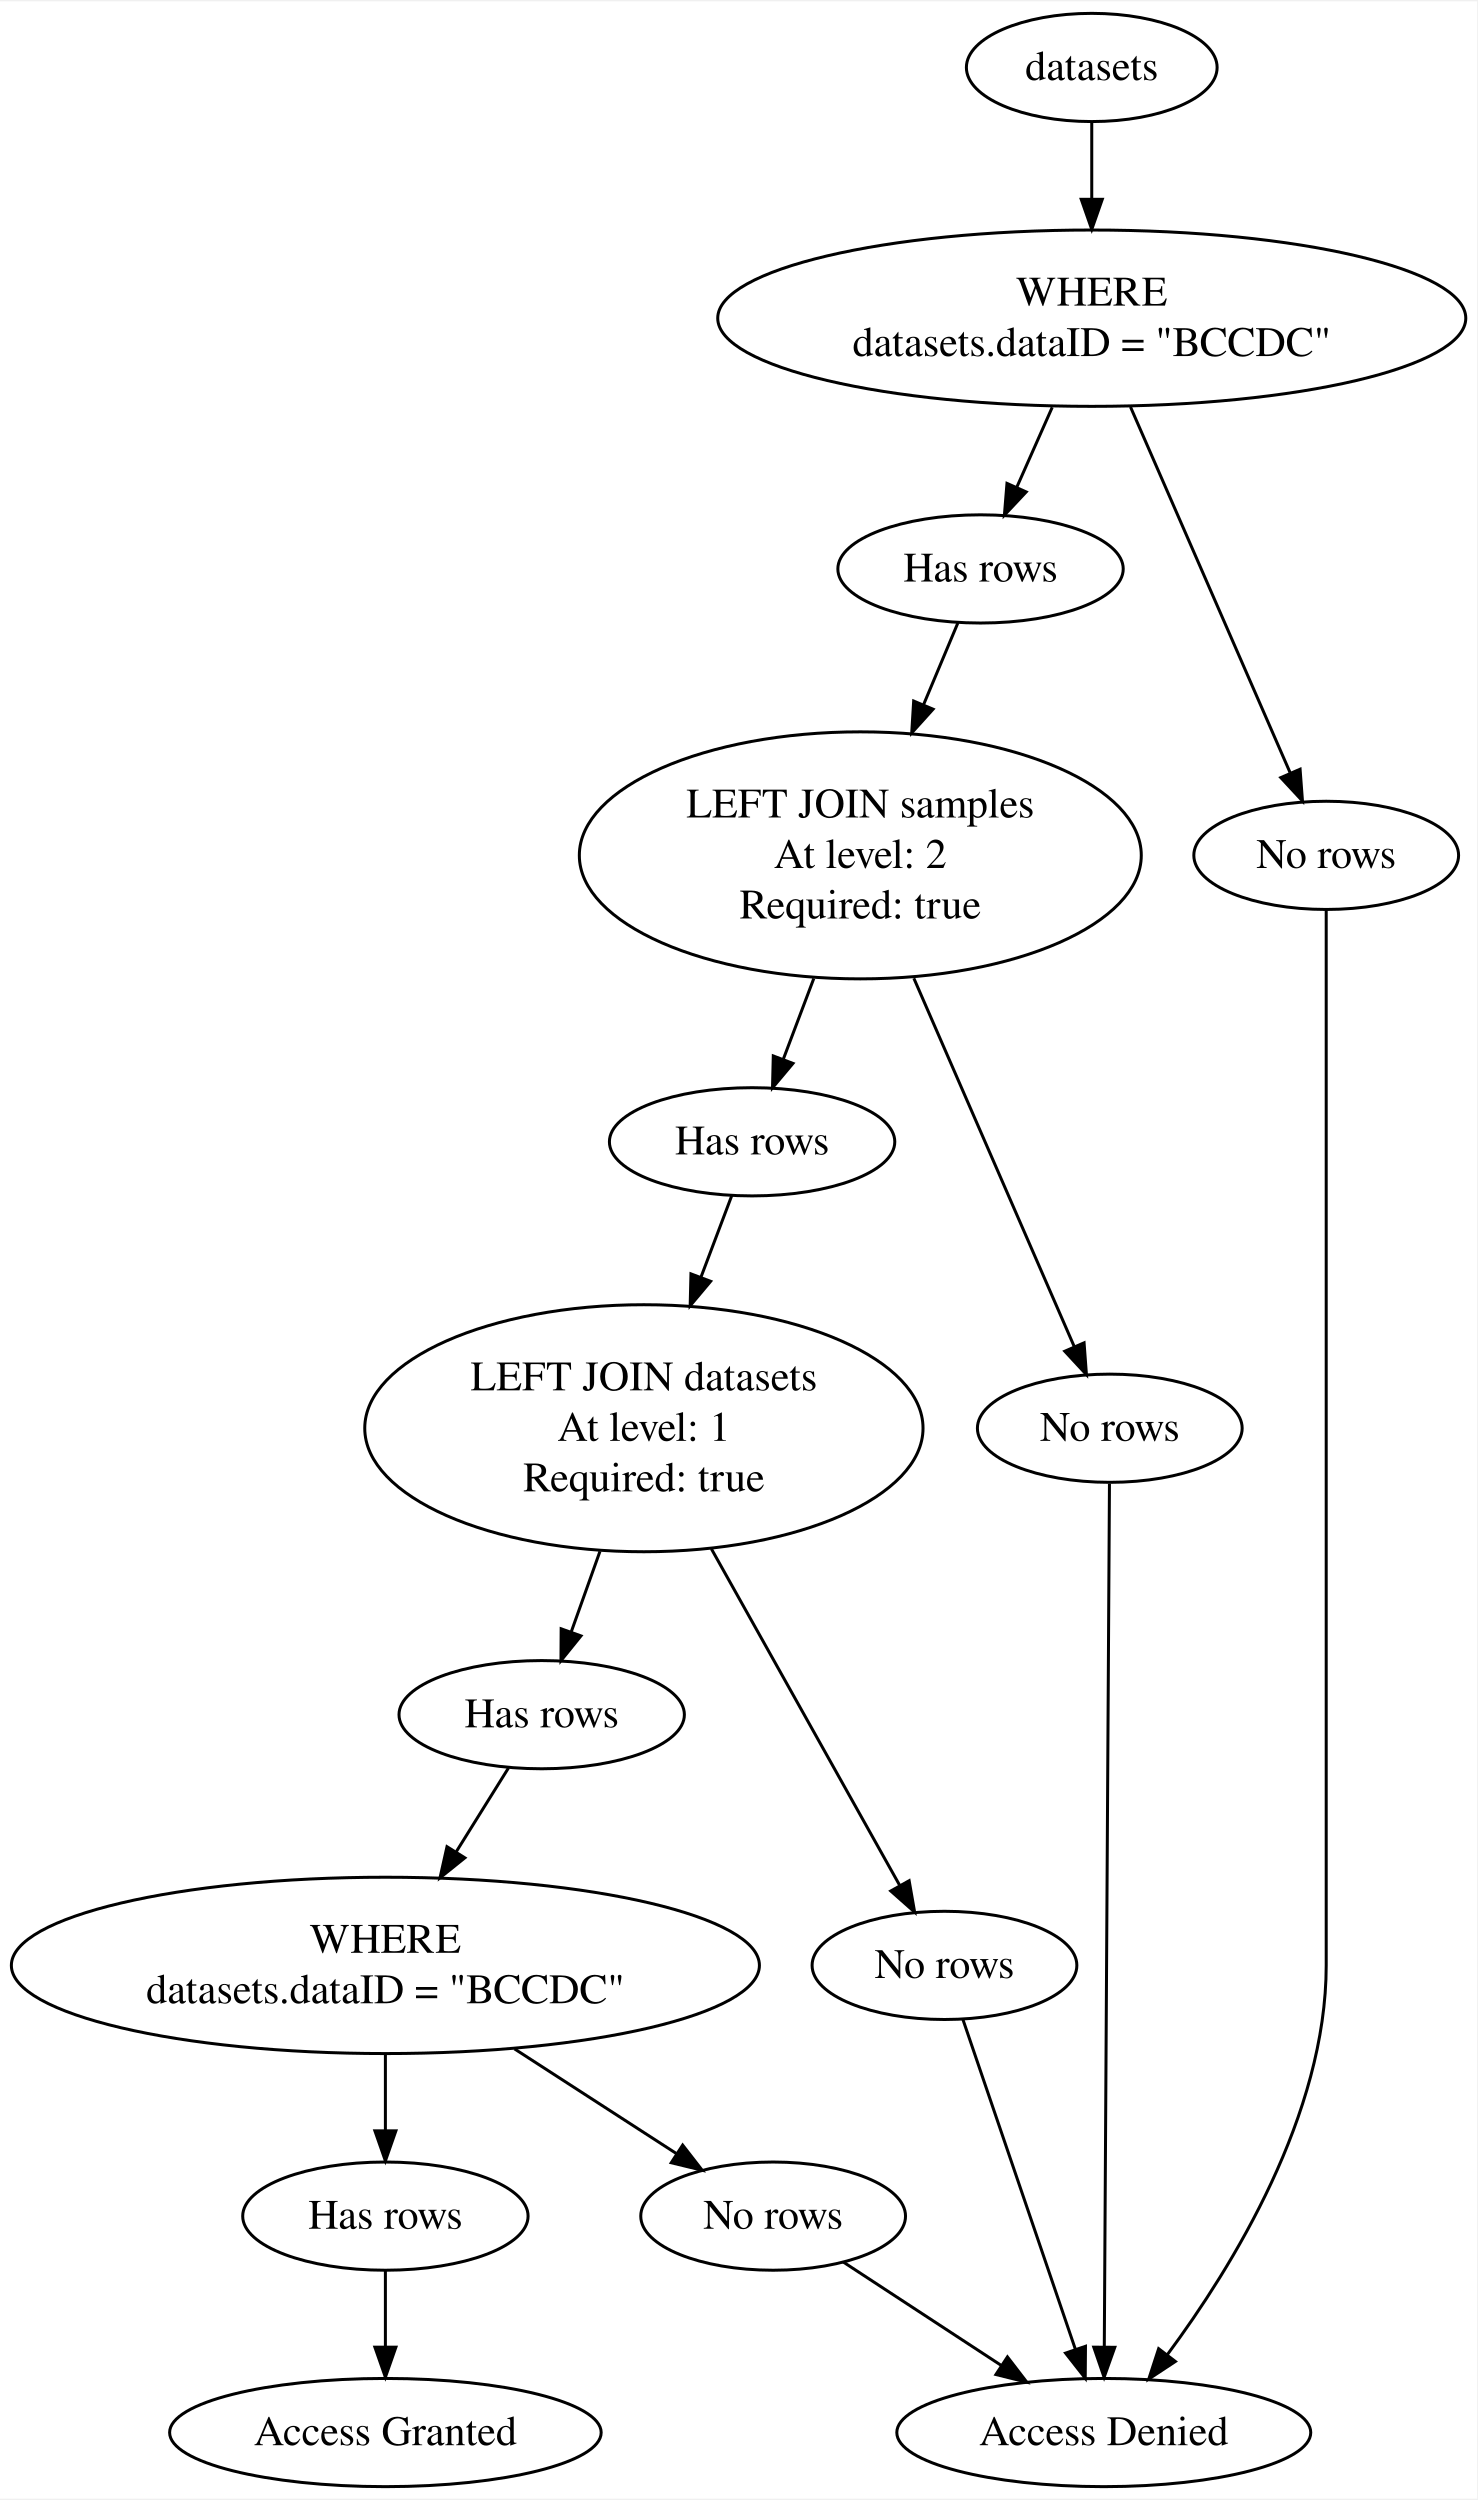
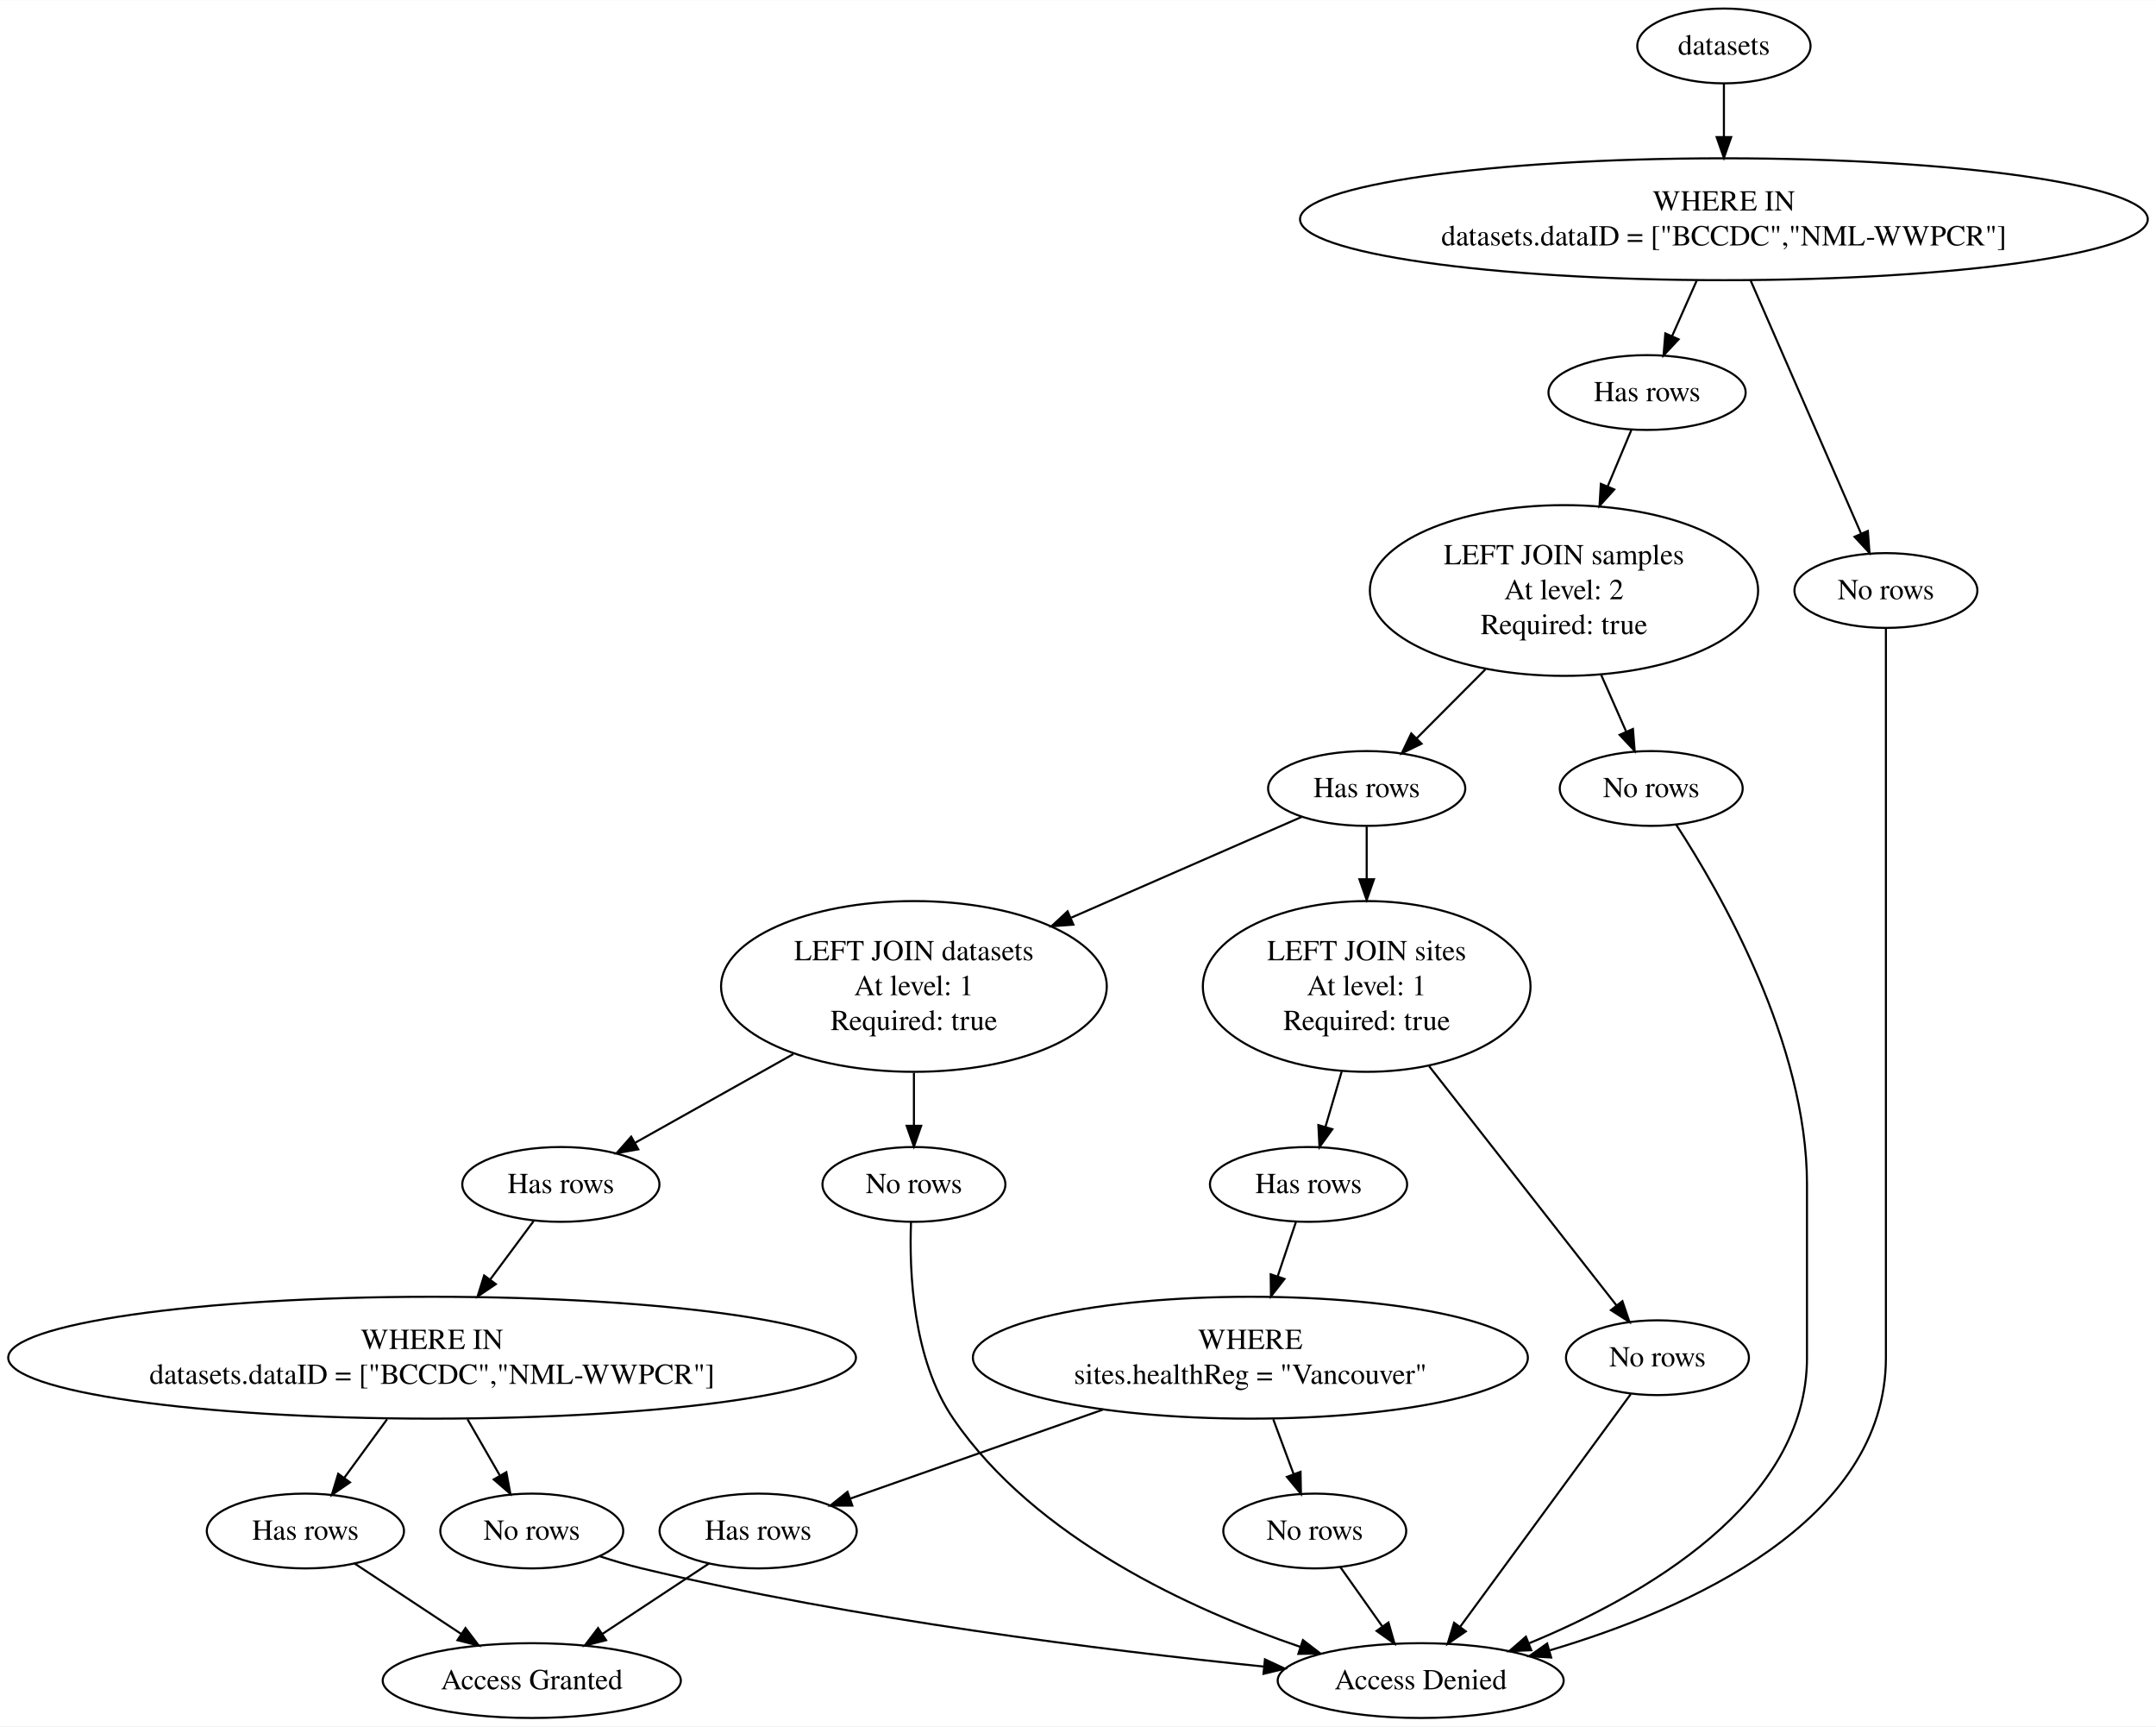
- <svg xmlns="http://www.w3.org/2000/svg" width="491pt" height="831pt" viewBox="0.00 0.00 491.43 830.84">
+ <svg xmlns="http://www.w3.org/2000/svg" width="1038pt" height="831pt" viewBox="0.00 0.00 1038.09 830.84">
  <g id="graph0" class="graph" transform="scale(1 1) rotate(0) translate(4 826.8427)">
-     <polygon fill="#ffffff" stroke="transparent" points="-4,4 -4,-826.843 487.435,-826.843 487.435,4 -4,4" />
+     <polygon fill="#ffffff" stroke="transparent" points="-4,4 -4,-826.843 1034.088,-826.843 1034.088,4 -4,4" />
    <g id="node1" class="node">
-       <ellipse fill="none" stroke="#000000" cx="359.217" cy="-804.843" rx="41.708" ry="18" />
-       <text text-anchor="middle" x="359.217" y="-800.643" font-family="Times,serif" font-size="14.00" fill="#000000">datasets</text>
+       <ellipse fill="none" stroke="#000000" cx="826.044" cy="-804.843" rx="41.708" ry="18" />
+       <text text-anchor="middle" x="826.044" y="-800.643" font-family="Times,serif" font-size="14.00" fill="#000000">datasets</text>
    </g>
    <g id="node2" class="node">
-       <ellipse fill="none" stroke="#000000" cx="359.217" cy="-721.427" rx="124.435" ry="29.331" />
-       <text text-anchor="middle" x="359.217" y="-725.627" font-family="Times,serif" font-size="14.00" fill="#000000">WHERE</text>
-       <text text-anchor="middle" x="359.217" y="-708.827" font-family="Times,serif" font-size="14.00" fill="#000000">datasets.dataID = "BCCDC"</text>
+       <ellipse fill="none" stroke="#000000" cx="826.044" cy="-721.427" rx="204.088" ry="29.331" />
+       <text text-anchor="middle" x="826.044" y="-725.627" font-family="Times,serif" font-size="14.00" fill="#000000">WHERE IN</text>
+       <text text-anchor="middle" x="826.044" y="-708.827" font-family="Times,serif" font-size="14.00" fill="#000000">datasets.dataID = ["BCCDC","NML-WWPCR"]</text>
    </g>
    <g id="edge1" class="edge">
-       <path fill="none" stroke="#000000" d="M359.217,-786.743C359.217,-779.153 359.217,-770.009 359.217,-760.997" />
-       <polygon fill="#000000" stroke="#000000" points="362.717,-760.97 359.217,-750.97 355.717,-760.97 362.717,-760.97" />
+       <path fill="none" stroke="#000000" d="M826.044,-786.743C826.044,-779.153 826.044,-770.009 826.044,-760.997" />
+       <polygon fill="#000000" stroke="#000000" points="829.544,-760.97 826.044,-750.97 822.544,-760.97 829.544,-760.97" />
    </g>
    <g id="node3" class="node">
-       <ellipse fill="none" stroke="#000000" cx="322.217" cy="-638.011" rx="47.47" ry="18" />
-       <text text-anchor="middle" x="322.217" y="-633.811" font-family="Times,serif" font-size="14.00" fill="#000000">Has rows</text>
+       <ellipse fill="none" stroke="#000000" cx="789.044" cy="-638.011" rx="47.47" ry="18" />
+       <text text-anchor="middle" x="789.044" y="-633.811" font-family="Times,serif" font-size="14.00" fill="#000000">Has rows</text>
    </g>
    <g id="edge2" class="edge">
-       <path fill="none" stroke="#000000" d="M346.068,-691.783C342.205,-683.073 338.001,-673.595 334.214,-665.056" />
-       <polygon fill="#000000" stroke="#000000" points="337.409,-663.628 330.155,-655.906 331.01,-666.466 337.409,-663.628" />
+       <path fill="none" stroke="#000000" d="M812.895,-691.783C809.032,-683.073 804.827,-673.595 801.04,-665.056" />
+       <polygon fill="#000000" stroke="#000000" points="804.236,-663.628 796.981,-655.906 797.837,-666.466 804.236,-663.628" />
+     </g>
+     <g id="node21" class="node">
+       <ellipse fill="none" stroke="#000000" cx="904.044" cy="-542.716" rx="44.041" ry="18" />
+       <text text-anchor="middle" x="904.044" y="-538.516" font-family="Times,serif" font-size="14.00" fill="#000000">No rows</text>
+     </g>
+     <g id="edge25" class="edge">
+       <path fill="none" stroke="#000000" d="M838.924,-691.917C853.668,-658.135 877.63,-603.234 892.01,-570.287" />
+       <polygon fill="#000000" stroke="#000000" points="895.352,-571.38 896.145,-560.815 888.937,-568.58 895.352,-571.38" />
+     </g>
+     <g id="node4" class="node">
+       <ellipse fill="none" stroke="#000000" cx="749.044" cy="-542.716" rx="93.477" ry="41.091" />
+       <text text-anchor="middle" x="749.044" y="-555.316" font-family="Times,serif" font-size="14.00" fill="#000000">LEFT JOIN samples</text>
+       <text text-anchor="middle" x="749.044" y="-538.516" font-family="Times,serif" font-size="14.00" fill="#000000">At level: 2</text>
+       <text text-anchor="middle" x="749.044" y="-521.716" font-family="Times,serif" font-size="14.00" fill="#000000">Required: true</text>
+     </g>
+     <g id="edge3" class="edge">
+       <path fill="none" stroke="#000000" d="M781.52,-620.087C778.227,-612.242 774.183,-602.608 770.081,-592.835" />
+       <polygon fill="#000000" stroke="#000000" points="773.25,-591.342 766.153,-583.476 766.796,-594.051 773.25,-591.342" />
+     </g>
+     <g id="node5" class="node">
+       <ellipse fill="none" stroke="#000000" cx="654.044" cy="-447.421" rx="47.47" ry="18" />
+       <text text-anchor="middle" x="654.044" y="-443.221" font-family="Times,serif" font-size="14.00" fill="#000000">Has rows</text>
+     </g>
+     <g id="edge4" class="edge">
+       <path fill="none" stroke="#000000" d="M711.225,-504.779C700.092,-493.612 688.218,-481.701 678.192,-471.644" />
+       <polygon fill="#000000" stroke="#000000" points="680.467,-468.969 670.928,-464.358 675.509,-473.911 680.467,-468.969" />
+     </g>
+     <g id="node20" class="node">
+       <ellipse fill="none" stroke="#000000" cx="791.044" cy="-447.421" rx="44.041" ry="18" />
+       <text text-anchor="middle" x="791.044" y="-443.221" font-family="Times,serif" font-size="14.00" fill="#000000">No rows</text>
+     </g>
+     <g id="edge23" class="edge">
+       <path fill="none" stroke="#000000" d="M766.978,-502.026C771.016,-492.864 775.209,-483.35 778.942,-474.881" />
+       <polygon fill="#000000" stroke="#000000" points="782.245,-476.064 783.075,-465.502 775.84,-473.241 782.245,-476.064" />
+     </g>
+     <g id="node6" class="node">
+       <ellipse fill="none" stroke="#000000" cx="654.044" cy="-352.126" rx="78.888" ry="41.091" />
+       <text text-anchor="middle" x="654.044" y="-364.726" font-family="Times,serif" font-size="14.00" fill="#000000">LEFT JOIN sites</text>
+       <text text-anchor="middle" x="654.044" y="-347.926" font-family="Times,serif" font-size="14.00" fill="#000000">At level: 1</text>
+       <text text-anchor="middle" x="654.044" y="-331.126" font-family="Times,serif" font-size="14.00" fill="#000000">Required: true</text>
+     </g>
+     <g id="edge5" class="edge">
+       <path fill="none" stroke="#000000" d="M654.044,-429.048C654.044,-421.738 654.044,-412.929 654.044,-403.92" />
+       <polygon fill="#000000" stroke="#000000" points="657.544,-403.733 654.044,-393.733 650.544,-403.733 657.544,-403.733" />
+     </g>
+     <g id="node14" class="node">
+       <ellipse fill="none" stroke="#000000" cx="436.044" cy="-352.126" rx="92.866" ry="41.091" />
+       <text text-anchor="middle" x="436.044" y="-364.726" font-family="Times,serif" font-size="14.00" fill="#000000">LEFT JOIN datasets</text>
+       <text text-anchor="middle" x="436.044" y="-347.926" font-family="Times,serif" font-size="14.00" fill="#000000">At level: 1</text>
+       <text text-anchor="middle" x="436.044" y="-331.126" font-family="Times,serif" font-size="14.00" fill="#000000">Required: true</text>
+     </g>
+     <g id="edge14" class="edge">
+       <path fill="none" stroke="#000000" d="M622.81,-433.768C593.94,-421.148 549.882,-401.889 511.808,-385.245" />
+       <polygon fill="#000000" stroke="#000000" points="512.834,-381.874 502.27,-381.076 510.031,-388.288 512.834,-381.874" />
+     </g>
+     <g id="node7" class="node">
+       <ellipse fill="none" stroke="#000000" cx="626.044" cy="-256.831" rx="47.47" ry="18" />
+       <text text-anchor="middle" x="626.044" y="-252.631" font-family="Times,serif" font-size="14.00" fill="#000000">Has rows</text>
+     </g>
+     <g id="edge6" class="edge">
+       <path fill="none" stroke="#000000" d="M642.007,-311.16C639.351,-302.122 636.6,-292.757 634.145,-284.401" />
+       <polygon fill="#000000" stroke="#000000" points="637.5,-283.405 631.323,-274.798 630.784,-285.379 637.5,-283.405" />
+     </g>
+     <g id="node13" class="node">
+       <ellipse fill="none" stroke="#000000" cx="794.044" cy="-173.416" rx="44.041" ry="18" />
+       <text text-anchor="middle" x="794.044" y="-169.216" font-family="Times,serif" font-size="14.00" fill="#000000">No rows</text>
+     </g>
+     <g id="edge12" class="edge">
+       <path fill="none" stroke="#000000" d="M684.077,-313.788C711.397,-278.915 750.932,-228.449 774.407,-198.483" />
+       <polygon fill="#000000" stroke="#000000" points="777.167,-200.635 780.578,-190.604 771.656,-196.318 777.167,-200.635" />
+     </g>
+     <g id="node8" class="node">
+       <ellipse fill="none" stroke="#000000" cx="598.044" cy="-173.416" rx="133.607" ry="29.331" />
+       <text text-anchor="middle" x="598.044" y="-177.616" font-family="Times,serif" font-size="14.00" fill="#000000">WHERE</text>
+       <text text-anchor="middle" x="598.044" y="-160.816" font-family="Times,serif" font-size="14.00" fill="#000000">sites.healthReg = "Vancouver"</text>
+     </g>
+     <g id="edge7" class="edge">
+       <path fill="none" stroke="#000000" d="M619.968,-238.731C617.394,-231.06 614.285,-221.8 611.229,-212.695" />
+       <polygon fill="#000000" stroke="#000000" points="614.461,-211.325 607.961,-202.959 607.825,-213.553 614.461,-211.325" />
+     </g>
+     <g id="node9" class="node">
+       <ellipse fill="none" stroke="#000000" cx="361.044" cy="-90" rx="47.47" ry="18" />
+       <text text-anchor="middle" x="361.044" y="-85.8" font-family="Times,serif" font-size="14.00" fill="#000000">Has rows</text>
+     </g>
+     <g id="edge8" class="edge">
+       <path fill="none" stroke="#000000" d="M526.936,-148.388C487.473,-134.499 439.615,-117.654 405.463,-105.634" />
+       <polygon fill="#000000" stroke="#000000" points="406.366,-102.242 395.772,-102.223 404.042,-108.844 406.366,-102.242" />
+     </g>
+     <g id="node11" class="node">
+       <ellipse fill="none" stroke="#000000" cx="629.044" cy="-90" rx="44.041" ry="18" />
+       <text text-anchor="middle" x="629.044" y="-85.8" font-family="Times,serif" font-size="14.00" fill="#000000">No rows</text>
+     </g>
+     <g id="edge10" class="edge">
+       <path fill="none" stroke="#000000" d="M609.061,-143.772C612.263,-135.155 615.744,-125.787 618.891,-117.321" />
+       <polygon fill="#000000" stroke="#000000" points="622.191,-118.488 622.394,-107.895 615.629,-116.049 622.191,-118.488" />
+     </g>
+     <g id="node10" class="node">
+       <ellipse fill="none" stroke="#000000" cx="252.044" cy="-18" rx="71.787" ry="18" />
+       <text text-anchor="middle" x="252.044" y="-13.8" font-family="Times,serif" font-size="14.00" fill="#000000">Access Granted</text>
+     </g>
+     <g id="edge9" class="edge">
+       <path fill="none" stroke="#000000" d="M337.393,-74.377C322.357,-64.445 302.65,-51.428 285.961,-40.404" />
+       <polygon fill="#000000" stroke="#000000" points="287.823,-37.439 277.55,-34.848 283.965,-43.28 287.823,-37.439" />
+     </g>
+     <g id="node12" class="node">
+       <ellipse fill="none" stroke="#000000" cx="680.044" cy="-18" rx="68.858" ry="18" />
+       <text text-anchor="middle" x="680.044" y="-13.8" font-family="Times,serif" font-size="14.00" fill="#000000">Access Denied</text>
+     </g>
+     <g id="edge11" class="edge">
+       <path fill="none" stroke="#000000" d="M641.39,-72.571C647.438,-64.031 654.847,-53.572 661.554,-44.103" />
+       <polygon fill="#000000" stroke="#000000" points="664.534,-45.952 667.458,-35.769 658.821,-41.906 664.534,-45.952" />
+     </g>
+     <g id="edge13" class="edge">
+       <path fill="none" stroke="#000000" d="M781.188,-155.89C761.175,-128.606 722.455,-75.819 699.16,-44.061" />
+       <polygon fill="#000000" stroke="#000000" points="701.764,-41.694 693.028,-35.7 696.12,-45.834 701.764,-41.694" />
    </g>
    <g id="node15" class="node">
-       <ellipse fill="none" stroke="#000000" cx="437.217" cy="-542.716" rx="44.041" ry="18" />
-       <text text-anchor="middle" x="437.217" y="-538.516" font-family="Times,serif" font-size="14.00" fill="#000000">No rows</text>
+       <ellipse fill="none" stroke="#000000" cx="266.044" cy="-256.831" rx="47.47" ry="18" />
+       <text text-anchor="middle" x="266.044" y="-252.631" font-family="Times,serif" font-size="14.00" fill="#000000">Has rows</text>
+     </g>
+     <g id="edge15" class="edge">
+       <path fill="none" stroke="#000000" d="M378.015,-319.598C352.766,-305.444 323.975,-289.305 301.91,-276.937" />
+       <polygon fill="#000000" stroke="#000000" points="303.33,-273.72 292.896,-271.883 299.908,-279.826 303.33,-273.72" />
+     </g>
+     <g id="node19" class="node">
+       <ellipse fill="none" stroke="#000000" cx="436.044" cy="-256.831" rx="44.041" ry="18" />
+       <text text-anchor="middle" x="436.044" y="-252.631" font-family="Times,serif" font-size="14.00" fill="#000000">No rows</text>
+     </g>
+     <g id="edge21" class="edge">
+       <path fill="none" stroke="#000000" d="M436.044,-310.606C436.044,-302.054 436.044,-293.235 436.044,-285.274" />
+       <polygon fill="#000000" stroke="#000000" points="439.544,-285.057 436.044,-275.057 432.544,-285.057 439.544,-285.057" />
+     </g>
+     <g id="node16" class="node">
+       <ellipse fill="none" stroke="#000000" cx="204.044" cy="-173.416" rx="204.088" ry="29.331" />
+       <text text-anchor="middle" x="204.044" y="-177.616" font-family="Times,serif" font-size="14.00" fill="#000000">WHERE IN</text>
+       <text text-anchor="middle" x="204.044" y="-160.816" font-family="Times,serif" font-size="14.00" fill="#000000">datasets.dataID = ["BCCDC","NML-WWPCR"]</text>
    </g>
    <g id="edge16" class="edge">
-       <path fill="none" stroke="#000000" d="M372.098,-691.917C386.842,-658.135 410.804,-603.234 425.184,-570.287" />
-       <polygon fill="#000000" stroke="#000000" points="428.526,-571.38 429.318,-560.815 422.11,-568.58 428.526,-571.38" />
-     </g>
-     <g id="node4" class="node">
-       <ellipse fill="none" stroke="#000000" cx="282.217" cy="-542.716" rx="93.477" ry="41.091" />
-       <text text-anchor="middle" x="282.217" y="-555.316" font-family="Times,serif" font-size="14.00" fill="#000000">LEFT JOIN samples</text>
-       <text text-anchor="middle" x="282.217" y="-538.516" font-family="Times,serif" font-size="14.00" fill="#000000">At level: 2</text>
-       <text text-anchor="middle" x="282.217" y="-521.716" font-family="Times,serif" font-size="14.00" fill="#000000">Required: true</text>
-     </g>
-     <g id="edge3" class="edge">
-       <path fill="none" stroke="#000000" d="M314.694,-620.087C311.401,-612.242 307.357,-602.608 303.255,-592.835" />
-       <polygon fill="#000000" stroke="#000000" points="306.424,-591.342 299.326,-583.476 299.969,-594.051 306.424,-591.342" />
-     </g>
-     <g id="node5" class="node">
-       <ellipse fill="none" stroke="#000000" cx="246.217" cy="-447.421" rx="47.47" ry="18" />
-       <text text-anchor="middle" x="246.217" y="-443.221" font-family="Times,serif" font-size="14.00" fill="#000000">Has rows</text>
-     </g>
-     <g id="edge4" class="edge">
-       <path fill="none" stroke="#000000" d="M266.741,-501.75C263.327,-492.712 259.789,-483.347 256.632,-474.991" />
-       <polygon fill="#000000" stroke="#000000" points="259.813,-473.505 253.005,-465.388 253.264,-475.979 259.813,-473.505" />
-     </g>
-     <g id="node14" class="node">
-       <ellipse fill="none" stroke="#000000" cx="365.217" cy="-352.126" rx="44.041" ry="18" />
-       <text text-anchor="middle" x="365.217" y="-347.926" font-family="Times,serif" font-size="14.00" fill="#000000">No rows</text>
-     </g>
-     <g id="edge14" class="edge">
-       <path fill="none" stroke="#000000" d="M300.023,-501.83C316.168,-464.758 339.507,-411.164 353.441,-379.169" />
-       <polygon fill="#000000" stroke="#000000" points="356.661,-380.541 357.445,-369.975 350.243,-377.746 356.661,-380.541" />
-     </g>
-     <g id="node6" class="node">
-       <ellipse fill="none" stroke="#000000" cx="210.217" cy="-352.126" rx="92.866" ry="41.091" />
-       <text text-anchor="middle" x="210.217" y="-364.726" font-family="Times,serif" font-size="14.00" fill="#000000">LEFT JOIN datasets</text>
-       <text text-anchor="middle" x="210.217" y="-347.926" font-family="Times,serif" font-size="14.00" fill="#000000">At level: 1</text>
-       <text text-anchor="middle" x="210.217" y="-331.126" font-family="Times,serif" font-size="14.00" fill="#000000">Required: true</text>
-     </g>
-     <g id="edge5" class="edge">
-       <path fill="none" stroke="#000000" d="M239.446,-429.497C236.483,-421.652 232.843,-412.018 229.151,-402.245" />
-       <polygon fill="#000000" stroke="#000000" points="232.423,-401.003 225.615,-392.885 225.875,-403.477 232.423,-401.003" />
-     </g>
-     <g id="node7" class="node">
-       <ellipse fill="none" stroke="#000000" cx="176.217" cy="-256.831" rx="47.47" ry="18" />
-       <text text-anchor="middle" x="176.217" y="-252.631" font-family="Times,serif" font-size="14.00" fill="#000000">Has rows</text>
-     </g>
-     <g id="edge6" class="edge">
-       <path fill="none" stroke="#000000" d="M195.601,-311.16C192.376,-302.122 189.035,-292.757 186.054,-284.401" />
-       <polygon fill="#000000" stroke="#000000" points="189.285,-283.04 182.628,-274.798 182.692,-285.392 189.285,-283.04" />
-     </g>
-     <g id="node13" class="node">
-       <ellipse fill="none" stroke="#000000" cx="310.217" cy="-173.416" rx="44.041" ry="18" />
-       <text text-anchor="middle" x="310.217" y="-169.216" font-family="Times,serif" font-size="14.00" fill="#000000">No rows</text>
-     </g>
-     <g id="edge12" class="edge">
-       <path fill="none" stroke="#000000" d="M232.659,-312.02C251.781,-277.848 278.723,-229.7 295.298,-200.078" />
-       <polygon fill="#000000" stroke="#000000" points="298.463,-201.589 300.292,-191.153 292.355,-198.171 298.463,-201.589" />
-     </g>
-     <g id="node8" class="node">
-       <ellipse fill="none" stroke="#000000" cx="124.217" cy="-173.416" rx="124.435" ry="29.331" />
-       <text text-anchor="middle" x="124.217" y="-177.616" font-family="Times,serif" font-size="14.00" fill="#000000">WHERE</text>
-       <text text-anchor="middle" x="124.217" y="-160.816" font-family="Times,serif" font-size="14.00" fill="#000000">datasets.dataID = "BCCDC"</text>
-     </g>
-     <g id="edge7" class="edge">
-       <path fill="none" stroke="#000000" d="M165.19,-239.141C160.122,-231.012 153.904,-221.037 147.858,-211.338" />
-       <polygon fill="#000000" stroke="#000000" points="150.651,-209.203 142.391,-202.568 144.711,-212.906 150.651,-209.203" />
-     </g>
-     <g id="node9" class="node">
-       <ellipse fill="none" stroke="#000000" cx="124.217" cy="-90" rx="47.47" ry="18" />
-       <text text-anchor="middle" x="124.217" y="-85.8" font-family="Times,serif" font-size="14.00" fill="#000000">Has rows</text>
-     </g>
-     <g id="edge8" class="edge">
-       <path fill="none" stroke="#000000" d="M124.217,-143.772C124.217,-135.566 124.217,-126.68 124.217,-118.539" />
-       <polygon fill="#000000" stroke="#000000" points="127.718,-118.386 124.217,-108.387 120.718,-118.387 127.718,-118.386" />
-     </g>
-     <g id="node11" class="node">
-       <ellipse fill="none" stroke="#000000" cx="253.217" cy="-90" rx="44.041" ry="18" />
-       <text text-anchor="middle" x="253.217" y="-85.8" font-family="Times,serif" font-size="14.00" fill="#000000">No rows</text>
-     </g>
-     <g id="edge10" class="edge">
-       <path fill="none" stroke="#000000" d="M167.173,-145.639C184.736,-134.283 204.706,-121.369 220.984,-110.843" />
-       <polygon fill="#000000" stroke="#000000" points="223.112,-113.635 229.608,-105.266 219.311,-107.757 223.112,-113.635" />
-     </g>
-     <g id="node10" class="node">
-       <ellipse fill="none" stroke="#000000" cx="124.217" cy="-18" rx="71.787" ry="18" />
-       <text text-anchor="middle" x="124.217" y="-13.8" font-family="Times,serif" font-size="14.00" fill="#000000">Access Granted</text>
-     </g>
-     <g id="edge9" class="edge">
-       <path fill="none" stroke="#000000" d="M124.217,-71.831C124.217,-64.131 124.217,-54.974 124.217,-46.417" />
-       <polygon fill="#000000" stroke="#000000" points="127.718,-46.413 124.217,-36.413 120.718,-46.413 127.718,-46.413" />
-     </g>
-     <g id="node12" class="node">
-       <ellipse fill="none" stroke="#000000" cx="363.217" cy="-18" rx="68.858" ry="18" />
-       <text text-anchor="middle" x="363.217" y="-13.8" font-family="Times,serif" font-size="14.00" fill="#000000">Access Denied</text>
-     </g>
-     <g id="edge11" class="edge">
-       <path fill="none" stroke="#000000" d="M276.546,-74.731C291.798,-64.748 311.979,-51.538 329.03,-40.377" />
-       <polygon fill="#000000" stroke="#000000" points="331.168,-43.161 337.618,-34.756 327.334,-37.304 331.168,-43.161" />
-     </g>
-     <g id="edge13" class="edge">
-       <path fill="none" stroke="#000000" d="M316.297,-155.588C325.473,-128.68 342.938,-77.468 353.778,-45.681" />
-       <polygon fill="#000000" stroke="#000000" points="357.13,-46.693 357.045,-36.099 350.505,-44.434 357.13,-46.693" />
-     </g>
-     <g id="edge15" class="edge">
-       <path fill="none" stroke="#000000" d="M365.107,-333.686C364.776,-278.35 363.789,-113.423 363.389,-46.596" />
-       <polygon fill="#000000" stroke="#000000" points="366.887,-46.362 363.327,-36.383 359.887,-46.404 366.887,-46.362" />
+       <path fill="none" stroke="#000000" d="M252.895,-239.141C246.786,-230.921 239.273,-220.814 231.988,-211.012" />
+       <polygon fill="#000000" stroke="#000000" points="234.732,-208.836 225.957,-202.898 229.114,-213.012 234.732,-208.836" />
+     </g>
+     <g id="node17" class="node">
+       <ellipse fill="none" stroke="#000000" cx="143.044" cy="-90" rx="47.47" ry="18" />
+       <text text-anchor="middle" x="143.044" y="-85.8" font-family="Times,serif" font-size="14.00" fill="#000000">Has rows</text>
    </g>
    <g id="edge17" class="edge">
-       <path fill="none" stroke="#000000" d="M437.217,-524.584C437.217,-490.705 437.217,-415.491 437.217,-352.126 437.217,-352.126 437.217,-352.126 437.217,-173.416 437.217,-123.913 406.234,-73.402 384.364,-43.914" />
-       <polygon fill="#000000" stroke="#000000" points="387.038,-41.648 378.192,-35.817 381.471,-45.892 387.038,-41.648" />
+       <path fill="none" stroke="#000000" d="M182.366,-143.772C175.619,-134.545 168.241,-124.457 161.718,-115.536" />
+       <polygon fill="#000000" stroke="#000000" points="164.502,-113.413 155.774,-107.407 158.851,-117.545 164.502,-113.413" />
+     </g>
+     <g id="node18" class="node">
+       <ellipse fill="none" stroke="#000000" cx="252.044" cy="-90" rx="44.041" ry="18" />
+       <text text-anchor="middle" x="252.044" y="-85.8" font-family="Times,serif" font-size="14.00" fill="#000000">No rows</text>
+     </g>
+     <g id="edge19" class="edge">
+       <path fill="none" stroke="#000000" d="M221.102,-143.772C226.168,-134.968 231.685,-125.379 236.64,-116.77" />
+       <polygon fill="#000000" stroke="#000000" points="239.793,-118.308 241.747,-107.895 233.726,-114.817 239.793,-118.308" />
+     </g>
+     <g id="edge18" class="edge">
+       <path fill="none" stroke="#000000" d="M166.695,-74.377C181.731,-64.445 201.438,-51.428 218.127,-40.404" />
+       <polygon fill="#000000" stroke="#000000" points="220.123,-43.28 226.538,-34.848 216.265,-37.439 220.123,-43.28" />
+     </g>
+     <g id="edge20" class="edge">
+       <path fill="none" stroke="#000000" d="M284.847,-77.812C291.469,-75.649 298.429,-73.585 305.044,-72 407.428,-47.464 528.382,-32.5 604.659,-24.73" />
+       <polygon fill="#000000" stroke="#000000" points="605.056,-28.208 614.657,-23.727 604.357,-21.242 605.056,-28.208" />
+     </g>
+     <g id="edge22" class="edge">
+       <path fill="none" stroke="#000000" d="M434.648,-238.706C433.736,-214.877 435.403,-172.683 455.044,-144 494.574,-86.273 569.686,-52.071 622.209,-34.185" />
+       <polygon fill="#000000" stroke="#000000" points="623.344,-37.496 631.739,-31.033 621.146,-30.85 623.344,-37.496" />
+     </g>
+     <g id="edge24" class="edge">
+       <path fill="none" stroke="#000000" d="M803.094,-429.935C824.295,-397.413 866.044,-324.748 866.044,-256.831 866.044,-256.831 866.044,-256.831 866.044,-173.416 866.044,-103.205 787.036,-58.497 732.006,-35.873" />
+       <polygon fill="#000000" stroke="#000000" points="733.301,-32.621 722.716,-32.167 730.708,-39.123 733.301,-32.621" />
+     </g>
+     <g id="edge26" class="edge">
+       <path fill="none" stroke="#000000" d="M904.044,-524.584C904.044,-490.705 904.044,-415.491 904.044,-352.126 904.044,-352.126 904.044,-352.126 904.044,-173.416 904.044,-94.291 808.528,-52.232 742.24,-32.571" />
+       <polygon fill="#000000" stroke="#000000" points="742.856,-29.107 732.279,-29.718 740.929,-35.836 742.856,-29.107" />
    </g>
  </g>
</svg>
